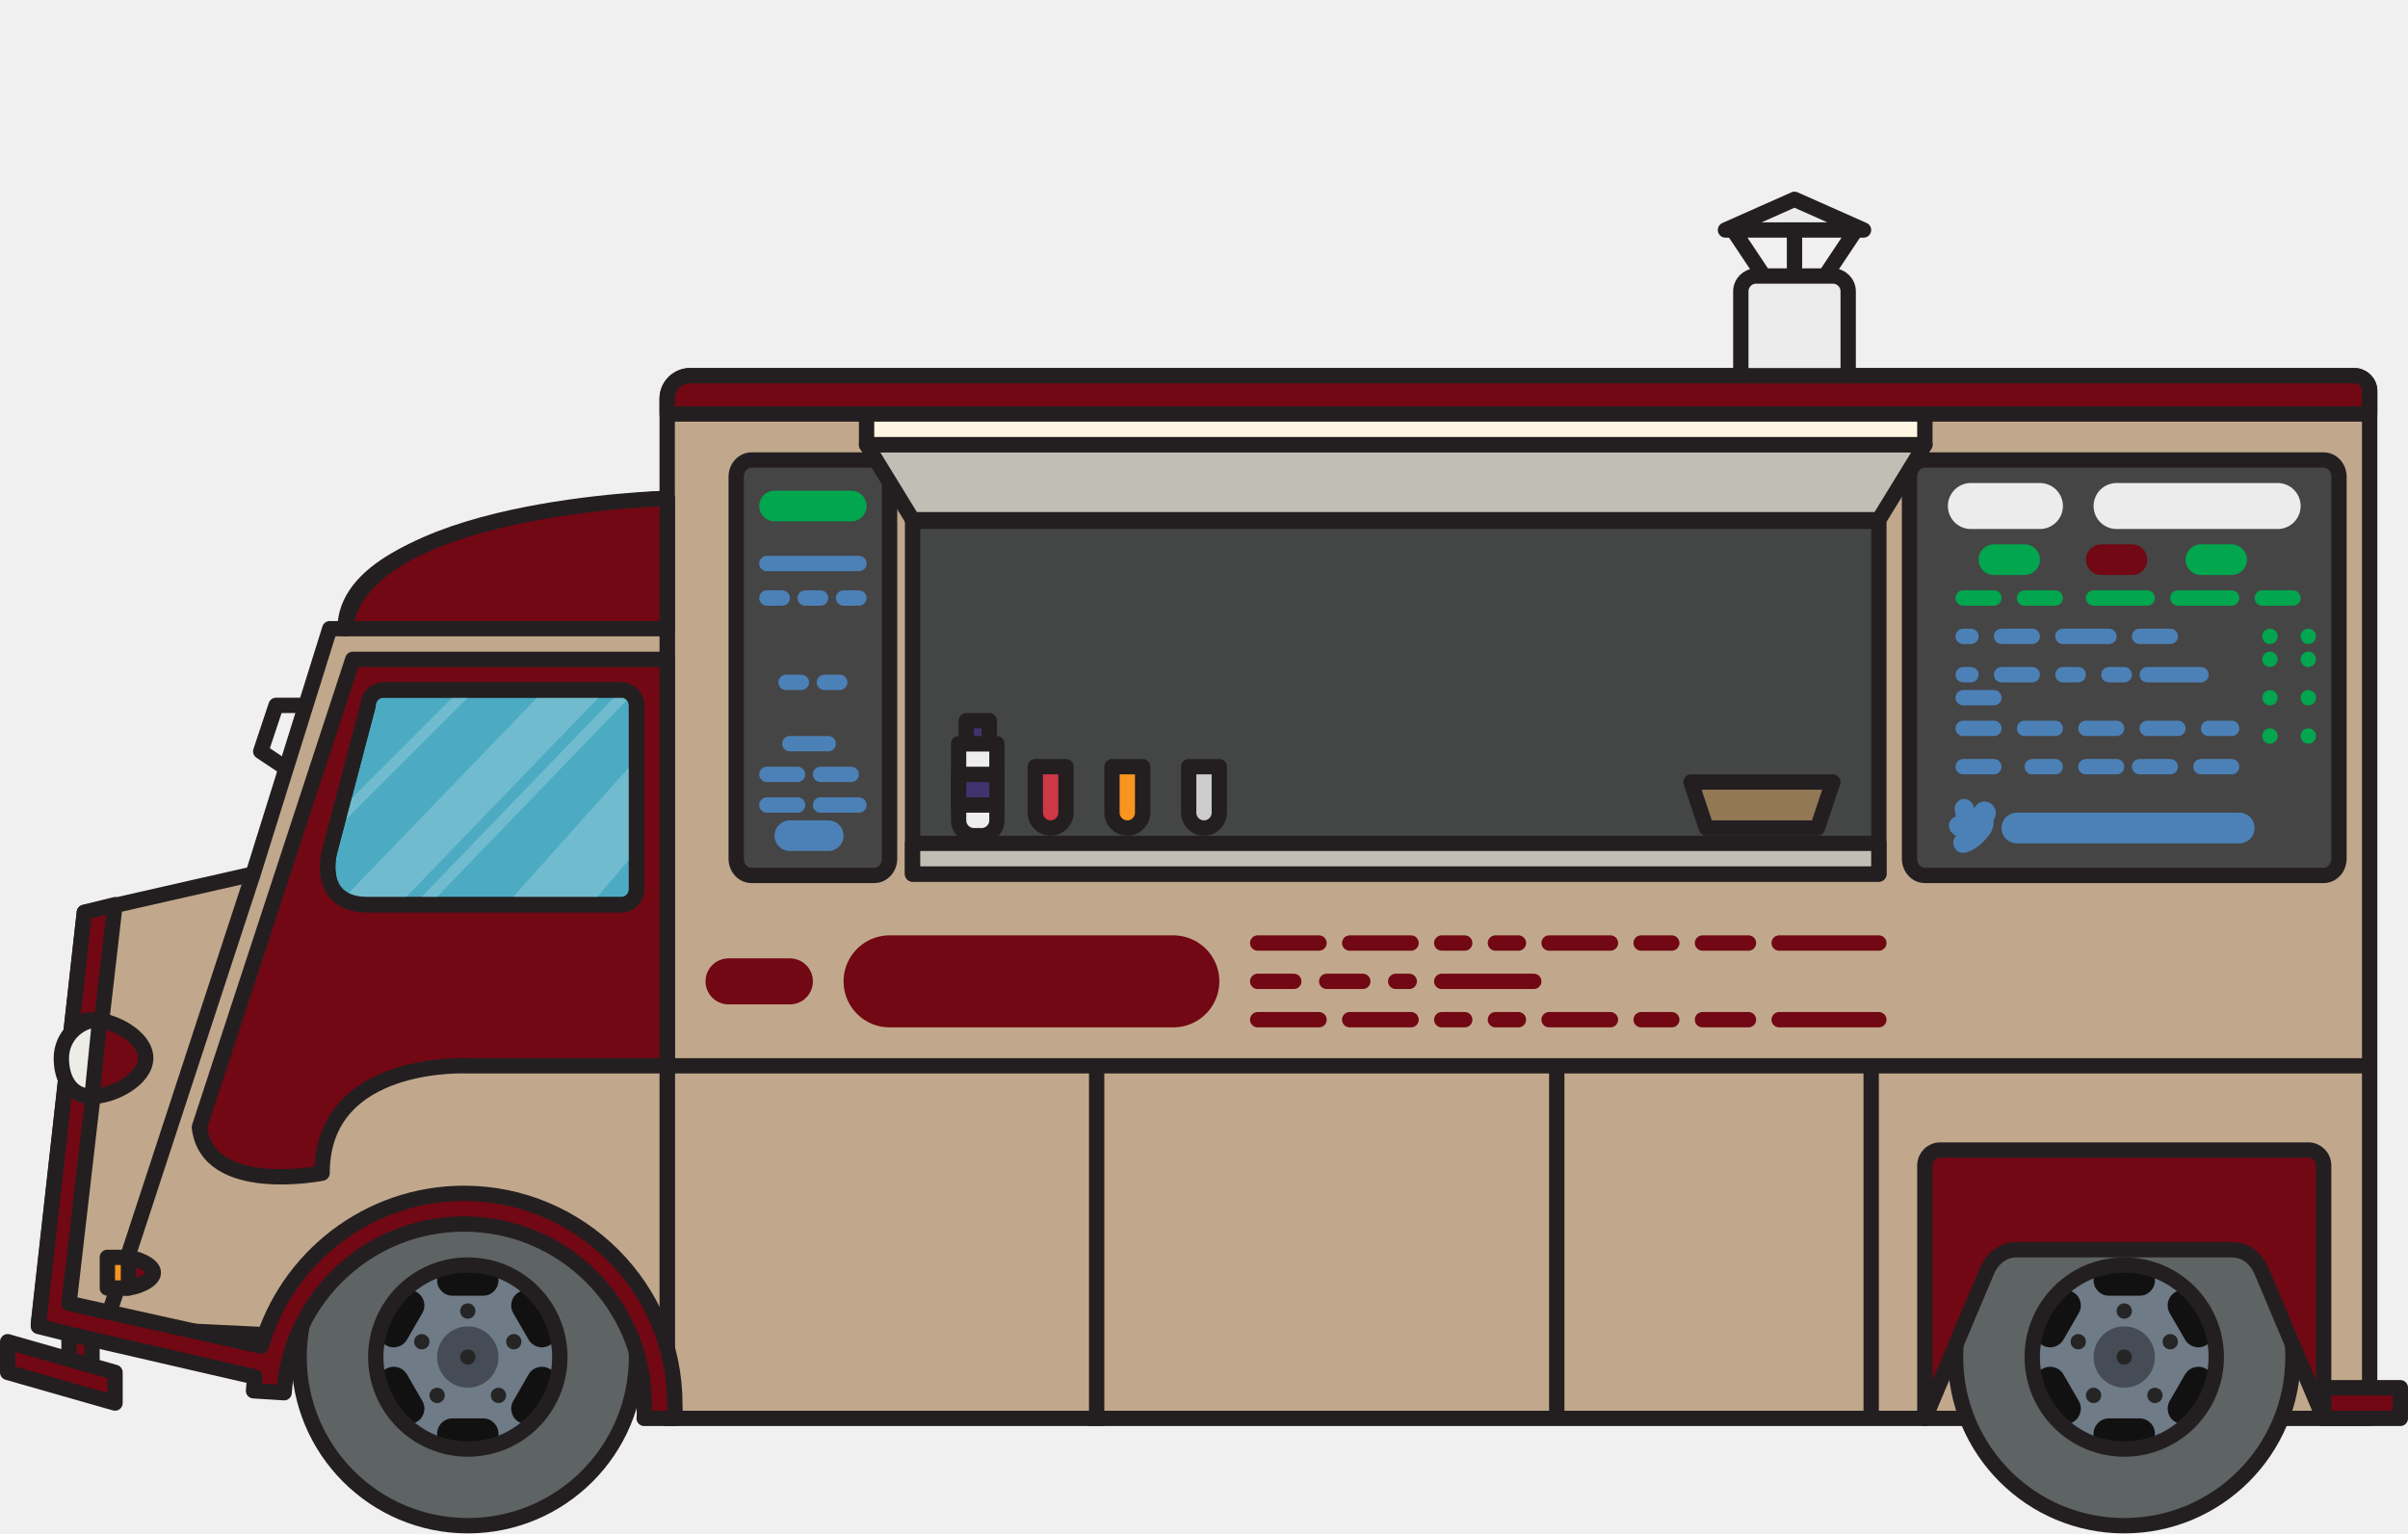
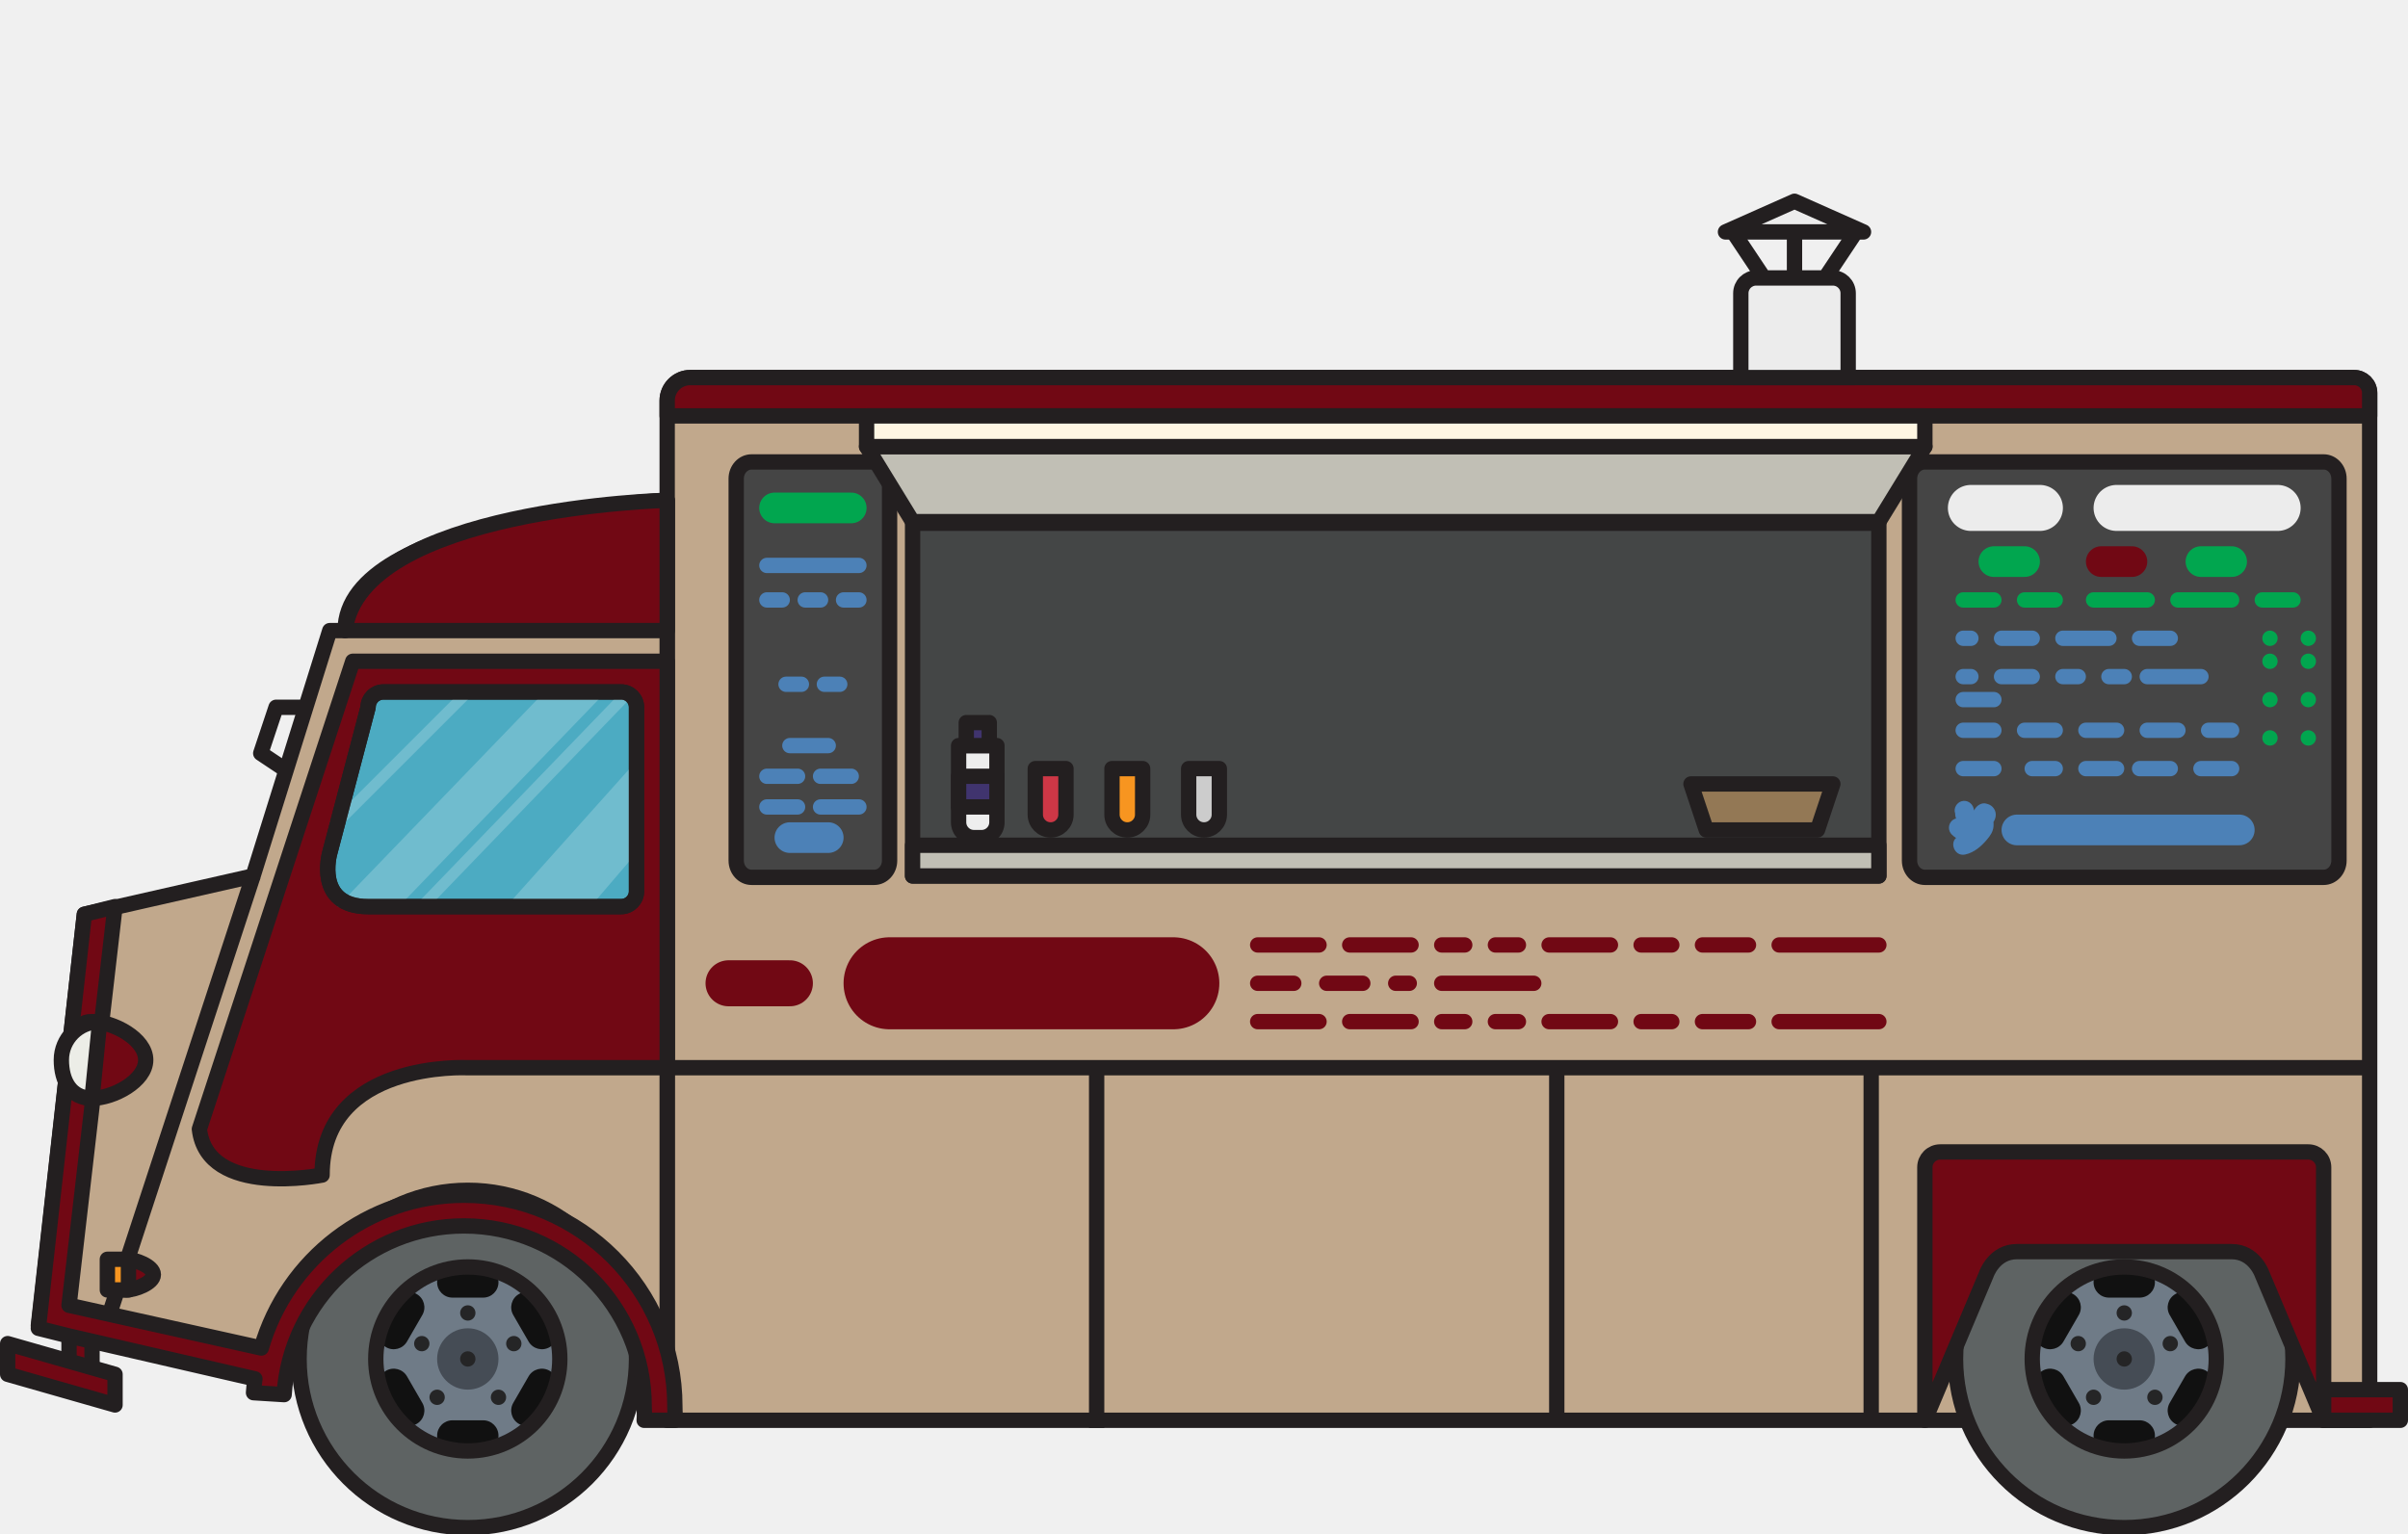
- <svg xmlns="http://www.w3.org/2000/svg" width="628" height="400" viewBox="60.5 0.5 628 400" enable-background="new 60.5 0.5 628 400">
-   <path fill="#C1A88C" stroke="#231F20" stroke-width="4" stroke-linecap="round" stroke-linejoin="round" stroke-miterlimit="10" d="M670.5 370.5h8v-268c0-2.21-1.79-4-4-4h-434c-3.314 0-6 2.687-6 6v266h436z" />
-   <circle fill="#5E6363" stroke="#231F20" stroke-width="4" stroke-miterlimit="10" cx="614.5" cy="354.5" r="44" />
-   <circle fill="#6F7B87" cx="614.5" cy="354.5" r="24" />
-   <circle fill="#454C55" cx="614.5" cy="354.5" r="8" />
-   <g fill="#111">
-     <path d="M635.818 357.572c-1.912-1.105-4.357-.45-5.464 1.463l-4 6.928c-1.102 1.914-.448 4.36 1.464 5.465 1.913 1.104 4.36.45 5.465-1.465l4-6.928c1.104-1.912.448-4.36-1.465-5.463zM601.177 337.572c-1.912-1.105-4.36-.45-5.463 1.463l-4 6.928c-1.104 1.914-.45 4.36 1.463 5.467 1.914 1.103 4.36.447 5.465-1.467l4-6.928c1.105-1.912.45-4.36-1.465-5.463z" />
+ <svg xmlns="http://www.w3.org/2000/svg" width="628" height="400" viewBox="0 0 628 400">
+   <path fill="#C1A88C" stroke="#231F20" stroke-width="4" stroke-linecap="round" stroke-linejoin="round" stroke-miterlimit="10" d="M610 370.5h8v-268c0-2.21-1.79-4-4-4H180c-3.314 0-6 2.687-6 6v266h436z" />
+   <g class="wheel">
+     <circle fill="#5E6363" stroke="#231F20" stroke-width="4" stroke-miterlimit="10" cx="554" cy="354.5" r="44" />
+     <circle fill="#6F7B87" cx="554" cy="354.5" r="24" />
+     <circle fill="#454C55" cx="554" cy="354.5" r="8" />
+     <path fill="#111" d="M575.32 357.572c-1.913-1.105-4.358-.45-5.465 1.463l-4 6.928c-1.104 1.914-.45 4.36 1.463 5.465 1.914 1.104 4.36.45 5.465-1.465l4-6.928c1.105-1.912.45-4.36-1.465-5.463h.002zm-34.642-20c-1.912-1.105-4.36-.45-5.463 1.463l-4 6.928c-1.104 1.914-.45 4.36 1.463 5.467 1.914 1.104 4.36.447 5.465-1.467l4-6.928c1.105-1.912.45-4.36-1.465-5.463zM567.32 337.572c-1.913 1.104-2.567 3.55-1.465 5.464l4 6.928c1.105 1.913 3.55 2.57 5.465 1.466 1.914-1.105 2.57-3.554 1.465-5.467l-4-6.928c-1.104-1.913-3.55-2.568-5.463-1.465l-.002.002zm-34.64 20c-1.914 1.104-2.57 3.55-1.465 5.464l4 6.928c1.104 1.913 3.55 2.57 5.465 1.466 1.912-1.105 2.568-3.554 1.463-5.467l-4-6.928c-1.104-1.913-3.55-2.568-5.463-1.465v.002zM546 334.5c0 2.21 1.79 4 4 4h8c2.21 0 4-1.79 4-4s-1.79-4-4-4h-8c-2.21 0-4 1.79-4 4zm0 40c0 2.21 1.79 4 4 4h8c2.21 0 4-1.79 4-4s-1.79-4-4-4h-8c-2.21 0-4 1.79-4 4z" />
+     <circle fill="none" stroke="#231F20" stroke-width="4" stroke-miterlimit="10" cx="554" cy="354.5" r="24" />
+     <path fill="#252526" d="M542.618 348.598c1.053.344 1.628 1.473 1.284 2.52-.342 1.053-1.47 1.627-2.52 1.285-1.05-.34-1.626-1.47-1.283-2.52.34-1.05 1.468-1.624 2.518-1.285zm1.764 14.727c.652-.896 1.903-1.093 2.795-.443.894.65 1.09 1.9.44 2.794-.645.895-1.9 1.092-2.792.442-.89-.647-1.09-1.9-.443-2.793zm16 2.353c-.647-.896-.45-2.148.44-2.795.896-.648 2.146-.45 2.796.443.65.892.45 2.146-.443 2.793-.893.648-2.144.446-2.793-.442zm6.235-13.274c-1.053.34-2.182-.235-2.52-1.284-.34-1.05.233-2.18 1.284-2.52 1.05-.346 2.184.232 2.52 1.283.343 1.05-.234 2.18-1.283 2.52zm-10.615-9.904c-.004 1.104-.898 2.002-2 2-1.104-.002-1.998-.896-2-2-.004-1.105.896-2.004 2-2 1.103 0 1.998.896 2 2zm0 12c-.004 1.104-.898 2.002-2 2-1.105-.002-2-.896-2-2-.004-1.105.895-2.004 2-2 1.102 0 1.996.896 2 2z" />
  </g>
-   <g fill="#111">
-     <path d="M627.82 337.572c-1.914 1.104-2.567 3.55-1.466 5.464l4 6.928c1.106 1.913 3.552 2.57 5.465 1.465 1.91-1.105 2.567-3.553 1.463-5.466l-4-6.928c-1.104-1.913-3.552-2.568-5.464-1.464zM593.18 357.572c-1.915 1.104-2.57 3.55-1.466 5.464l4 6.928c1.104 1.913 3.55 2.57 5.465 1.465 1.91-1.105 2.567-3.553 1.462-5.466l-4-6.928c-1.105-1.913-3.55-2.568-5.463-1.464z" />
+   <path fill="#710814" stroke="#231F20" stroke-width="4" stroke-linecap="round" stroke-linejoin="round" stroke-miterlimit="10" d="M618 108.5v-6c0-2.21-1.79-4-4-4H180c-3.314 0-6 2.687-6 6v4h444zm-600 240v8l6 2v-10h-6z" />
+   <path opacity=".6" fill="none" stroke="#B9529F" stroke-width="4" stroke-linecap="round" stroke-linejoin="round" stroke-miterlimit="10" enable-background="new" d="M298 170.57" />
+   <path fill="#C1A88C" stroke="#231F20" stroke-width="4" stroke-linecap="round" stroke-linejoin="round" stroke-miterlimit="10" d="M174 363.797V130.5s-84 4-84 34h-4l-20 64-44 10-12 107.297 164 20" />
+   <g class="wheel">
+     <circle fill="#5E6363" stroke="#231F20" stroke-width="4" stroke-miterlimit="10" cx="122" cy="354.5" r="44" />
+     <circle fill="#6F7B87" cx="122" cy="354.5" r="24" />
+     <circle fill="#454C55" cx="122" cy="354.5" r="8" />
+     <path fill="#111" d="M143.32 357.572c-1.913-1.105-4.358-.45-5.464 1.463l-4 6.928c-1.104 1.914-.45 4.36 1.463 5.465 1.912 1.104 4.36.45 5.463-1.465l4-6.928c1.105-1.912.45-4.36-1.465-5.463h.002zm-34.642-20c-1.912-1.105-4.36-.45-5.463 1.463l-4 6.928c-1.104 1.914-.45 4.36 1.463 5.467 1.914 1.104 4.36.447 5.465-1.467l4-6.928c1.105-1.912.45-4.36-1.465-5.463zM135.32 337.572c-1.913 1.104-2.567 3.55-1.464 5.464l4 6.928c1.105 1.913 3.55 2.57 5.465 1.466 1.914-1.105 2.57-3.554 1.465-5.467l-4-6.928c-1.104-1.913-3.55-2.568-5.463-1.465l-.002.002zm-34.64 20c-1.914 1.104-2.57 3.55-1.465 5.464l4 6.928c1.104 1.913 3.55 2.57 5.465 1.466 1.912-1.105 2.568-3.554 1.463-5.467l-4-6.928c-1.104-1.913-3.55-2.568-5.463-1.465v.002zM114 334.5c0 2.21 1.79 4 4 4h8c2.21 0 4-1.79 4-4s-1.79-4-4-4h-8c-2.21 0-4 1.79-4 4zm0 40c0 2.21 1.79 4 4 4h8c2.21 0 4-1.79 4-4s-1.79-4-4-4h-8c-2.21 0-4 1.79-4 4z" />
+     <circle fill="none" stroke="#231F20" stroke-width="4" stroke-miterlimit="10" cx="122" cy="354.5" r="24" />
+     <path fill="#252526" d="M110.618 348.598c1.053.344 1.628 1.473 1.285 2.52-.342 1.053-1.47 1.627-2.52 1.285-1.05-.34-1.626-1.47-1.284-2.52.34-1.05 1.47-1.624 2.518-1.285zm1.764 14.727c.652-.896 1.903-1.093 2.795-.443.893.65 1.09 1.9.44 2.794-.645.895-1.9 1.092-2.792.442-.892-.647-1.09-1.9-.443-2.793zm16 2.353c-.648-.896-.45-2.148.44-2.795.896-.648 2.146-.45 2.796.443.65.892.45 2.146-.443 2.793-.893.648-2.144.446-2.793-.442zm6.235-13.274c-1.053.34-2.182-.235-2.52-1.284-.34-1.05.234-2.18 1.285-2.52 1.05-.346 2.182.232 2.518 1.283.343 1.05-.234 2.18-1.283 2.52zm-10.615-9.904c-.004 1.104-.898 2.002-2 2-1.104-.002-1.998-.896-2-2-.004-1.105.896-2.004 2-2 1.104 0 1.998.896 2 2zm0 12c-.004 1.104-.898 2.002-2 2-1.105-.002-2-.896-2-2-.004-1.105.895-2.004 2-2 1.102 0 1.996.896 2 2z" />
  </g>
-   <g fill="#111">
-     <path d="M606.5 334.5c0 2.21 1.79 4 4 4h8c2.21 0 4-1.79 4-4s-1.79-4-4-4h-8c-2.21 0-4 1.79-4 4zM606.5 374.5c0 2.21 1.79 4 4 4h8c2.21 0 4-1.79 4-4s-1.79-4-4-4h-8c-2.21 0-4 1.79-4 4z" />
+   <path fill="#ECECEC" stroke="#231F20" stroke-width="4" stroke-miterlimit="10" d="M478 72.5c2.21 0 4 1.79 4 4l.002 22h-28v-22c-.002-2.21 1.79-4 3.998-4h20zm-18 0l-8-12m16 0v10m8 2l8-12" />
+   <path fill="#ECECEC" stroke="#231F20" stroke-width="4" stroke-linecap="round" stroke-linejoin="round" stroke-miterlimit="10" d="M450 60.5h36l-18-8-18 8z" />
+   <path fill="#710814" stroke="#231F20" stroke-width="4" stroke-linecap="round" stroke-linejoin="round" stroke-miterlimit="10" d="M526 326.5c-6 0-8 6-8 6l-16 38v-66c.002-2.21 1.79-4 4.002-4h95.996c2.21 0 4 1.79 4.002 4v66l-16.002-38s-2-6-8-6H526zM52 294.527L92 172.5h82l.002 106.027H122s-38-2-38 28c0 0-30 6-32-12zM176 366.797c0-30.326-24.673-55-55-55-24.922 0-46.237 16.764-52.855 39.848L18.002 340.5 30 236.5l-8 2-12 108 8 2 48.482 11.188c-.155 1.195-.285 2.397-.363 3.615l7.88.495.103.007c1.544-24.56 21.943-44.008 46.896-44.008 25.956 0 47 21.043 47 47 0 1.52.14 2.22 0 3.703h8c.157-1.652 0-1.803 0-3.703zM30 358.5l-28-8v8l28 8v-8zm60-194c4-32 84-34 84-34v34H90z" />
+   <path fill="#B09A85" stroke="#231F20" stroke-width="4" stroke-miterlimit="10" d="M174.002 278.527H618m-331.998-.027v94M406 278.5v92m82-92v92m-422-142l-38 116" />
+   <path fill="#710814" stroke="#231F20" stroke-width="4" stroke-linecap="round" stroke-linejoin="round" stroke-miterlimit="10" d="M38 276.5c0 5.52-8.477 10-14 10s0-4.48 0-10-5.523-10 0-10 14 4.48 14 10z" />
+   <path fill="#ECEDE7" stroke="#231F20" stroke-width="4" stroke-miterlimit="10" d="M24 286.5c-5.523 0-8-4.48-8-10s4.477-10 10-10l-2 20z" />
+   <path fill="#710814" stroke="#231F20" stroke-width="4" stroke-linecap="round" stroke-linejoin="round" stroke-miterlimit="10" d="M40 332.5c0 2.21-4.81 4-7.018 4-2.21 0 0-1.79 0-4s-2.21-4 0-4 7.018 1.79 7.018 4zm566 30h20v8h-20v-8z" />
+   <path fill="#4CABC2" stroke="#231F20" stroke-width="4" stroke-linecap="round" stroke-linejoin="round" stroke-miterlimit="10" d="M106 236.5h56c2.21 0 4-1.79 4-4v-48c0-2.21-1.79-4-4-4h-62c-2.21 0-4 1.79-4 4l-10 38s-4 14 10 14h10z" />
+   <path opacity=".2" fill="#fff" enable-background="new" d="M158 180.5l-54 56H88l54-56h16zm8 0l-54 56h-4l54-56h4zm-42 0l-34 34h-4l34-34h4zm42 42l-12 14h-22l34-38v24z" />
+   <path fill="none" stroke="#231F20" stroke-width="4" stroke-linecap="round" stroke-linejoin="round" stroke-miterlimit="10" d="M106 236.5h56c2.21 0 4-1.79 4-4v-48c0-2.21-1.79-4-4-4h-62c-2.21 0-4 1.79-4 4l-10 38s-4 14 10 14h10zm-28-52h-6l-4 12 6 4" />
+   <path fill="#F79520" stroke="#231F20" stroke-width="4" stroke-linecap="round" stroke-linejoin="round" stroke-miterlimit="10" d="M28 328.5h5.5v8H28v-8z" />
+   <path fill="#454545" stroke="#231F20" stroke-width="4" stroke-linecap="round" stroke-linejoin="round" stroke-miterlimit="10" d="M232 124.863c0-2.41-1.79-4.363-4-4.363h-32c-2.21 0-4 1.954-4 4.363V224.5c0 2.41 1.79 4.363 4 4.363h32c2.21 0 4-1.954 4-4.363v-99.637zm378 0c0-2.41-1.79-4.363-4-4.363H502c-2.21 0-4 1.954-4 4.363V224.5c0 2.41 1.79 4.363 4 4.363h104c2.21 0 4-1.954 4-4.363v-99.637z" />
+   <path fill="none" stroke="#01A64F" stroke-width="8" stroke-linecap="round" stroke-linejoin="round" stroke-miterlimit="10" d="M520 146.5h8m46 0h8" />
+   <path fill="none" stroke="#710814" stroke-width="8" stroke-linecap="round" stroke-linejoin="round" stroke-miterlimit="10" d="M548 146.5h8" />
+   <path fill="none" stroke="#710814" stroke-width="12" stroke-linecap="round" stroke-linejoin="round" stroke-miterlimit="10" d="M190 256.5h16" />
+   <path fill="none" stroke="#710814" stroke-width="4" stroke-linecap="round" stroke-linejoin="round" stroke-miterlimit="10" d="M328 246.5h16m8 0h16m8 0h6m8 0h6m-68 10h9.412m8.588 0h9.412m8.588 0h3.53m8.47 0h24m4-10h16m24 0h12m8 0h26m-62 0h8m-108 20h16m8 0h16m8 0h6m8 0h6m8 0h16m24 0h12m8 0h26m-62 0h8" />
+   <path fill="none" stroke="#710814" stroke-width="24" stroke-linecap="round" stroke-linejoin="round" stroke-miterlimit="10" d="M232 256.5h74" />
+   <path fill="none" stroke="#01A64F" stroke-width="4" stroke-linecap="round" stroke-linejoin="round" stroke-miterlimit="10" d="M512 156.5h8.002m7.996 0H536m9.998 0H560m7.998 0H582m7.998 0H598m-6.002 10H592m10 0h.002m-.002 6h.002m-10.004 0H592m10 10h.002m-10.004 0H592m10 10h.002m-10.004 0H592" />
+   <path fill="none" stroke="#4C81B7" stroke-width="4" stroke-linecap="round" stroke-linejoin="round" stroke-miterlimit="10" d="M512 166.5h2m-2 16h8m-8 8h8m-8 10h8m10 0h6m8 0h8" />
+   <path fill="none" stroke="#4C81B7" stroke-width="8" stroke-linecap="round" stroke-linejoin="round" stroke-miterlimit="10" d="M526 216.5h58" />
+   <path fill="none" stroke="#4C81B7" stroke-width="4" stroke-linecap="round" stroke-linejoin="round" stroke-miterlimit="10" d="M558 200.5h8m8 0h8m-54.002-10H536m7.998 0H552m7.998 0H568m7.998 0H582m-70-14h2m7.998-10H530m-8.002 10H530m7.998 0H542m7.998 0H554m6 0h14m-16.002-10H566m-28.002 0H550" />
+   <path fill="none" stroke="#ECECEC" stroke-width="12" stroke-linecap="round" stroke-linejoin="round" stroke-miterlimit="10" d="M514 132.5h18m20 0h42.002" />
+   <path fill="#4C81B7" d="M516.18 209.924c-2.232 1.31-2.347 4.994.437 5.76 2.94.81 5.17-3.058 3.02-5.207-.917-.918-2.412-1.13-3.538-.47-1.38.81-1.456 2.32-1.19 3.718.23 1.22-.105 1.604-.89 2.498-.77.88-1.686 1.612-2.823 1.866-3.146.702-1.812 5.52 1.33 4.82 2.363-.53 4.18-2.128 5.71-3.943.844-1.002 1.53-2.005 1.663-3.342.11-1.134-.14-2.167-.157-3.27l-.34 1.26c.04-.06.08-.124.12-.188l-1.495 1.148.296-.053-1.926-.252-.568-.52c-.113-.423-.23-.843-.342-1.264l.005.295.34-1.26.52-.432c.42-.114.84-.23 1.26-.343-.107.008-.218.016-.326.02l1.262.343.59.572c.114.42.23.84.343 1.262l-.77 1.295c2.776-1.63.26-5.95-2.528-4.318l-.005.004zm-.82 1.576c-.306.002-.608.008-.912 0-.286-.023-.246-.014.118.027-.564-.092.432.28-.056 0 .523.576.654.685.394.324-.33-.48-.076-.618-.004.374-.037-.496-.065-.996-.215-1.475-.405-1.3-1.73-2.117-3.075-1.747-1.28.354-2.15 1.775-1.746 3.076.206.657.007-.49.035.144.024.59.108 1.096.383 1.62.39.747.886 1.388 1.562 1.897 1 .75 2.316.768 3.513.76 1.36-.01 2.5-1.13 2.5-2.5 0-1.353-1.14-2.51-2.5-2.5h.002zm-.417 2.5c-.75.025-1.56.184-2.188.24-.58.052-.147.06.11.168-.234-.145-.233-.13.003.047-.112-.1-.22-.2-.326-.307-.975-.95-2.563-.973-3.535 0-.955.953-.975 2.584 0 3.535.707.69 1.533 1.3 2.532 1.465 1.188.194 2.316-.11 3.4-.148 1.36-.047 2.5-1.102 2.5-2.5 0-1.327-1.137-2.547-2.5-2.5h.003z" />
+   <path fill="none" stroke="#01A64F" stroke-width="8" stroke-linecap="round" stroke-linejoin="round" stroke-miterlimit="10" d="M202 132.5h20" />
+   <path fill="none" stroke="#4C81B7" stroke-width="4" stroke-linecap="round" stroke-linejoin="round" stroke-miterlimit="10" d="M200 147.5h24m-24 9h4m6 0h4m6 0h4M205 178.5h4m6 0h4" />
+   <g fill="none" stroke="#4C81B7" stroke-linecap="round" stroke-linejoin="round" stroke-miterlimit="10">
+     <path stroke-width="4" d="M206 194.5h10m-16 8h8m6 0h8m-22 8h8m6 0h10" />
+     <path stroke-width="8" d="M206 218.5h10" />
  </g>
-   <circle fill="none" stroke="#231F20" stroke-width="4" stroke-miterlimit="10" cx="614.5" cy="354.5" r="24" />
-   <g fill="#252526">
-     <path d="M603.115 348.598c1.053.344 1.63 1.473 1.285 2.52-.34 1.052-1.47 1.626-2.52 1.284-1.05-.34-1.626-1.47-1.283-2.52.343-1.05 1.47-1.623 2.518-1.284zM604.882 363.325c.652-.895 1.904-1.093 2.796-.443.893.65 1.09 1.9.44 2.794-.646.895-1.9 1.092-2.792.442-.893-.648-1.09-1.9-.444-2.793zM620.882 365.678c-.648-.896-.45-2.148.44-2.795.896-.648 2.146-.45 2.796.443.65.892.45 2.146-.444 2.793-.892.648-2.143.447-2.792-.442zM627.12 352.404c-1.054.34-2.183-.235-2.522-1.284-.34-1.05.234-2.178 1.285-2.52 1.05-.345 2.182.233 2.52 1.284.34 1.05-.236 2.178-1.284 2.52zM616.502 342.5c-.005 1.104-.9 2.002-2 2-1.104-.002-2-.896-2-2-.005-1.105.896-2.004 2-2 1.102 0 1.998.896 2 2zM616.5 354.5c-.003 1.104-.898 2.002-2 2-1.104-.002-1.998-.896-2-2-.003-1.105.896-2.004 2.002-2 1.1 0 1.995.896 1.998 2z" />
-   </g>
-   <path fill="#710814" stroke="#231F20" stroke-width="4" stroke-linecap="round" stroke-linejoin="round" stroke-miterlimit="10" d="M678.5 108.5v-6c0-2.21-1.79-4-4-4h-434c-3.314 0-6 2.687-6 6v4h444zM78.5 348.5v8l6 2v-10z" />
-   <path opacity=".6" fill="none" stroke="#B9529F" stroke-width="4" stroke-linecap="round" stroke-linejoin="round" stroke-miterlimit="10" d="M358.5 170.57" />
-   <path fill="#C1A88C" stroke="#231F20" stroke-width="4" stroke-linecap="round" stroke-linejoin="round" stroke-miterlimit="10" d="M234.5 353.797V130.5s-84 4-84 34h-4l-20 64-44 10-12 107.297 164 8" />
-   <path fill="#ECECEC" stroke="#231F20" stroke-width="4" stroke-miterlimit="10" d="M538.5 72.5c2.21 0 4 1.79 4 4l.002 22h-28v-22c-.002-2.21 1.79-4 3.998-4h20zM520.5 72.5l-8-12M528.5 60.5v10M536.5 72.5l8-12" />
-   <path fill="#ECECEC" stroke="#231F20" stroke-width="4" stroke-linecap="round" stroke-linejoin="round" stroke-miterlimit="10" d="M510.5 60.5h36l-18-8z" />
-   <path fill="#710814" stroke="#231F20" stroke-width="4" stroke-linecap="round" stroke-linejoin="round" stroke-miterlimit="10" d="M586.5 326.5c-6 0-8 6-8 6l-16 38v-66c.002-2.21 1.79-4 4.002-4h95.996c2.21 0 4 1.79 4.002 4v66l-16.002-38s-2-6-8-6H586.5zM112.5 294.527l40-122.027h82l.002 106.027H182.5s-38-2-38 28c0 0-30 6-32-12z" />
-   <path fill="#5E6363" stroke="#231F20" stroke-width="4" stroke-miterlimit="10" d="M226.5 354.5c0 24.3-19.7 44-44 44s-44-19.7-44-44 19.7-41 44-41 44 16.7 44 41z" />
-   <circle fill="#6F7B87" cx="182.5" cy="354.5" r="24" />
-   <circle fill="#454C55" cx="182.5" cy="354.5" r="8" />
-   <g fill="#111">
-     <path d="M203.82 357.572c-1.913-1.105-4.358-.45-5.464 1.463l-4 6.928c-1.104 1.914-.45 4.36 1.463 5.465 1.913 1.104 4.36.45 5.464-1.465l4-6.928c1.105-1.912.45-4.36-1.465-5.463zM169.178 337.572c-1.912-1.105-4.36-.45-5.463 1.463l-4 6.928c-1.104 1.914-.45 4.36 1.463 5.467 1.914 1.103 4.36.447 5.465-1.467l4-6.928c1.105-1.912.45-4.36-1.465-5.463z" />
-   </g>
-   <g fill="#111">
-     <path d="M195.82 337.572c-1.913 1.104-2.567 3.55-1.464 5.464l4 6.928c1.105 1.913 3.55 2.57 5.465 1.465 1.913-1.105 2.57-3.553 1.464-5.466l-4-6.928c-1.104-1.913-3.55-2.568-5.463-1.464zM161.18 357.572c-1.914 1.104-2.57 3.55-1.465 5.464l4 6.928c1.104 1.913 3.55 2.57 5.465 1.465 1.912-1.105 2.568-3.553 1.463-5.466l-4-6.928c-1.104-1.913-3.55-2.568-5.463-1.464z" />
-   </g>
-   <g fill="#111">
-     <path d="M174.5 334.5c0 2.21 1.79 4 4 4h8c2.21 0 4-1.79 4-4s-1.79-4-4-4h-8c-2.21 0-4 1.79-4 4zM174.5 374.5c0 2.21 1.79 4 4 4h8c2.21 0 4-1.79 4-4s-1.79-4-4-4h-8c-2.21 0-4 1.79-4 4z" />
-   </g>
-   <circle fill="none" stroke="#231F20" stroke-width="4" stroke-miterlimit="10" cx="182.5" cy="354.5" r="24" />
-   <g fill="#252526">
-     <path d="M171.118 348.598c1.053.344 1.628 1.473 1.285 2.52-.342 1.052-1.47 1.626-2.52 1.284-1.05-.34-1.626-1.47-1.284-2.52.34-1.05 1.47-1.623 2.518-1.284zM172.882 363.325c.652-.895 1.903-1.093 2.795-.443.893.65 1.09 1.9.44 2.794-.645.895-1.9 1.092-2.792.442-.892-.648-1.09-1.9-.443-2.793zM188.882 365.678c-.648-.896-.45-2.148.44-2.795.896-.648 2.146-.45 2.796.443.65.892.45 2.146-.443 2.793-.893.648-2.144.447-2.793-.442zM195.117 352.404c-1.053.34-2.182-.235-2.52-1.284-.34-1.05.234-2.178 1.285-2.52 1.05-.345 2.182.233 2.518 1.284.343 1.05-.234 2.178-1.283 2.52zM184.502 342.5c-.004 1.104-.898 2.002-2 2-1.104-.002-1.998-.896-2-2-.004-1.105.896-2.004 2-2 1.104 0 1.998.896 2 2zM184.502 354.5c-.004 1.104-.898 2.002-2 2-1.105-.002-2-.896-2-2-.004-1.105.895-2.004 2-2 1.102 0 1.996.896 2 2z" />
-   </g>
-   <path fill="#710814" stroke="#231F20" stroke-width="4" stroke-linecap="round" stroke-linejoin="round" stroke-miterlimit="10" d="M236.5 366.797c0-30.327-24.673-55-55-55-24.922 0-46.237 16.764-52.855 39.847L78.502 340.5l11.998-104-8 2-12 108 8 2 48.482 11.188c-.155 1.195-.285 2.397-.363 3.615l7.88.495.104.007c1.544-24.56 21.943-44.008 46.896-44.008 25.957 0 47 21.043 47 47 0 1.52.142 2.22 0 3.703h8c.158-1.653 0-1.803 0-3.703zM90.5 358.5l-28-8v8l28 8zM150.5 164.5c4-32 84-34 84-34v34h-84z" />
-   <path fill="#B09A85" stroke="#231F20" stroke-width="4" stroke-miterlimit="10" d="M234.502 278.527H678.5M346.502 278.5v94M466.5 278.5v92M548.5 278.5v92M126.5 228.5l-38 116" />
-   <path fill="#710814" stroke="#231F20" stroke-width="4" stroke-linecap="round" stroke-linejoin="round" stroke-miterlimit="10" d="M98.5 276.5c0 5.522-8.477 10-14 10s0-4.478 0-10-5.523-10 0-10 14 4.478 14 10z" />
-   <path fill="#ECEDE7" stroke="#231F20" stroke-width="4" stroke-miterlimit="10" d="M84.5 286.5c-5.523 0-8-4.478-8-10s4.477-10 10-10l-2 20z" />
-   <path fill="#710814" stroke="#231F20" stroke-width="4" stroke-linecap="round" stroke-linejoin="round" stroke-miterlimit="10" d="M100.5 332.5c0 2.21-4.81 4-7.018 4-2.21 0 0-1.79 0-4s-2.21-4 0-4 7.018 1.79 7.018 4zM666.5 362.5h20v8h-20z" />
-   <path fill="#4CABC2" stroke="#231F20" stroke-width="4" stroke-linecap="round" stroke-linejoin="round" stroke-miterlimit="10" d="M166.5 236.5h56c2.21 0 4-1.79 4-4v-48c0-2.21-1.79-4-4-4h-62c-2.21 0-4 1.79-4 4l-10 38s-4 14 10 14h10z" />
-   <path opacity=".2" fill="#fff" d="M218.5 180.5l-54 56h-16l54-56zM226.5 180.5l-54 56h-4l54-56zM184.5 180.5l-34 34h-4l34-34zM226.5 222.5l-12 14h-22l34-38z" />
-   <path fill="none" stroke="#231F20" stroke-width="4" stroke-linecap="round" stroke-linejoin="round" stroke-miterlimit="10" d="M166.5 236.5h56c2.21 0 4-1.79 4-4v-48c0-2.21-1.79-4-4-4h-62c-2.21 0-4 1.79-4 4l-10 38s-4 14 10 14h10zM138.5 184.5h-6l-4 12 6 4" />
-   <path fill="#F79520" stroke="#231F20" stroke-width="4" stroke-linecap="round" stroke-linejoin="round" stroke-miterlimit="10" d="M88.5 328.5H94v8h-5.5z" />
-   <path fill="#454545" stroke="#231F20" stroke-width="4" stroke-linecap="round" stroke-linejoin="round" stroke-miterlimit="10" d="M292.5 124.863c0-2.41-1.79-4.363-4-4.363h-32c-2.21 0-4 1.954-4 4.363V224.5c0 2.41 1.79 4.363 4 4.363h32c2.21 0 4-1.954 4-4.363v-99.637zM670.5 124.863c0-2.41-1.79-4.363-4-4.363h-104c-2.21 0-4 1.954-4 4.363V224.5c0 2.41 1.79 4.363 4 4.363h104c2.21 0 4-1.954 4-4.363v-99.637z" />
-   <path fill="none" stroke="#01A64F" stroke-width="8" stroke-linecap="round" stroke-linejoin="round" stroke-miterlimit="10" d="M580.5 146.5h8M634.5 146.5h8" />
-   <path fill="none" stroke="#710814" stroke-width="8" stroke-linecap="round" stroke-linejoin="round" stroke-miterlimit="10" d="M608.5 146.5h8" />
-   <path fill="none" stroke="#710814" stroke-width="12" stroke-linecap="round" stroke-linejoin="round" stroke-miterlimit="10" d="M250.5 256.5h16" />
-   <path fill="none" stroke="#710814" stroke-width="4" stroke-linecap="round" stroke-linejoin="round" stroke-miterlimit="10" d="M388.5 246.5h16M412.5 246.5h16M436.5 246.5h6M450.5 246.5h6M388.5 256.5h9.412M406.5 256.5h9.412M424.5 256.5h3.53M436.5 256.5h24M464.5 246.5h16M504.5 246.5h12M524.5 246.5h26M488.5 246.5h8M388.5 266.5h16M412.5 266.5h16M436.5 266.5h6M450.5 266.5h6M464.5 266.5h16M504.5 266.5h12M524.5 266.5h26M488.5 266.5h8" />
-   <path fill="none" stroke="#710814" stroke-width="24" stroke-linecap="round" stroke-linejoin="round" stroke-miterlimit="10" d="M292.5 256.5h74" />
-   <path fill="none" stroke="#01A64F" stroke-width="4" stroke-linecap="round" stroke-linejoin="round" stroke-miterlimit="10" d="M572.5 156.5h8.002M588.498 156.5h8.002M606.498 156.5H620.5M628.498 156.5H642.5M650.498 156.5h8.002M652.498 166.5h.002M662.5 166.5h.002M662.5 172.5h.002M652.498 172.5h.002M662.5 182.5h.002M652.498 182.5h.002M662.5 192.5h.002M652.498 192.5h.002" />
-   <path fill="none" stroke="#4C81B7" stroke-width="4" stroke-linecap="round" stroke-linejoin="round" stroke-miterlimit="10" d="M572.5 166.5h2M572.5 182.5h8M572.5 190.5h8M572.5 200.5h8M590.5 200.5h6M604.5 200.5h8" />
-   <path fill="none" stroke="#4C81B7" stroke-width="8" stroke-linecap="round" stroke-linejoin="round" stroke-miterlimit="10" d="M586.5 216.5h58" />
-   <path fill="none" stroke="#4C81B7" stroke-width="4" stroke-linecap="round" stroke-linejoin="round" stroke-miterlimit="10" d="M618.5 200.5h8M634.5 200.5h8M588.498 190.5h8.002M604.498 190.5h8.002M620.498 190.5h8.002M636.498 190.5h6.002M572.5 176.5h2M582.498 166.5h8.002M582.498 176.5h8.002M598.498 176.5h4.002M610.498 176.5h4.002M620.5 176.5h14M618.498 166.5h8.002M598.498 166.5H610.5" />
-   <path fill="none" stroke="#ECECEC" stroke-width="12" stroke-linecap="round" stroke-linejoin="round" stroke-miterlimit="10" d="M574.5 132.5h18M612.5 132.5h42.002" />
-   <path fill="#4C81B7" d="M576.68 209.924c-2.233 1.308-2.347 4.994.436 5.76 2.94.81 5.17-3.058 3.02-5.208-.917-.917-2.412-1.128-3.538-.468-1.38.808-1.455 2.32-1.19 3.717.23 1.22-.105 1.604-.89 2.498-.768.878-1.685 1.612-2.823 1.866-3.146.703-1.812 5.523 1.33 4.82 2.364-.528 4.18-2.127 5.71-3.942.844-1.002 1.53-2.005 1.663-3.342.112-1.134-.14-2.167-.157-3.27l-.34 1.26c.04-.06.08-.124.12-.187-.5.382-.997.765-1.495 1.148l.296-.053-1.926-.252-.568-.52c-.113-.422-.228-.842-.342-1.263l.005.295.34-1.262.52-.43c.42-.115.84-.23 1.26-.343-.108.008-.218.016-.327.022l1.262.342.59.572c.115.42.23.84.343 1.262l-.77 1.294c2.777-1.628.262-5.95-2.527-4.318zM575.86 211.5c-.305.002-.608.008-.912 0-.286-.023-.246-.014.118.028-.564-.092.432.28-.055 0 .523.575.654.684.393.324-.33-.483-.076-.62-.004.373-.037-.496-.065-.997-.214-1.475-.406-1.3-1.73-2.116-3.076-1.746-1.28.353-2.15 1.775-1.746 3.076.206.658.007-.488.035.145.026.59.11 1.095.384 1.62.39.747.886 1.388 1.563 1.896 1 .75 2.316.767 3.512.76 1.36-.01 2.5-1.13 2.5-2.5 0-1.355-1.138-2.51-2.5-2.5zM575.443 214c-.75.025-1.56.183-2.188.24-.58.052-.148.06.11.168-.234-.144-.233-.128.003.047-.112-.1-.22-.2-.326-.307-.975-.95-2.563-.972-3.535 0-.955.954-.975 2.584 0 3.535.707.69 1.533 1.302 2.532 1.465 1.19.195 2.317-.11 3.402-.148 1.36-.047 2.5-1.102 2.5-2.5 0-1.327-1.137-2.547-2.5-2.5z" />
-   <path fill="none" stroke="#01A64F" stroke-width="8" stroke-linecap="round" stroke-linejoin="round" stroke-miterlimit="10" d="M262.5 132.5h20" />
-   <path fill="none" stroke="#4C81B7" stroke-width="4" stroke-linecap="round" stroke-linejoin="round" stroke-miterlimit="10" d="M260.5 147.5h24M260.5 156.5h4M270.5 156.5h4M280.5 156.5h4" />
-   <g fill="none" stroke="#4C81B7" stroke-width="4" stroke-linecap="round" stroke-linejoin="round" stroke-miterlimit="10">
-     <path d="M265.5 178.5h4M275.5 178.5h4" />
-   </g>
-   <g fill="none" stroke="#4C81B7" stroke-linecap="round" stroke-linejoin="round" stroke-miterlimit="10">
-     <path stroke-width="4" d="M266.5 194.5h10M260.5 202.5h8M274.5 202.5h8M260.5 210.5h8M274.5 210.5h10" />
-     <path stroke-width="8" d="M266.5 218.5h10" />
-   </g>
-   <path fill="#C1BFB5" stroke="#231F20" stroke-width="4" stroke-linecap="round" stroke-linejoin="round" stroke-miterlimit="10" d="M550.5 136.075l12-19.575h-276l12 19.575z" />
-   <path fill="#FFF6E3" stroke="#231F20" stroke-width="4" stroke-linecap="round" stroke-linejoin="round" stroke-miterlimit="10" d="M286.5 108.5h276v8h-276z" />
-   <path fill="#444646" stroke="#231F20" stroke-width="4" stroke-linecap="round" stroke-linejoin="round" stroke-miterlimit="10" d="M298.5 136.5h252v92h-252z" />
-   <path fill="#C1BFB5" stroke="#231F20" stroke-width="4" stroke-linecap="round" stroke-linejoin="round" stroke-miterlimit="10" d="M298.5 220.5h252v8h-252z" />
-   <path fill="#CE3746" stroke="#231F20" stroke-width="4" stroke-linecap="round" stroke-linejoin="round" stroke-miterlimit="10" d="M338.5 200.5v12c0 2.21-1.79 4-4 4s-4-1.79-4-4v-12h8zM334.5 200.5" />
-   <path fill="#F79520" stroke="#231F20" stroke-width="4" stroke-linecap="round" stroke-linejoin="round" stroke-miterlimit="10" d="M358.5 200.5v12c0 2.21-1.79 4-4 4s-4-1.79-4-4v-12h8zM354.5 200.5" />
-   <path fill="#ccc" stroke="#231F20" stroke-width="4" stroke-linecap="round" stroke-linejoin="round" stroke-miterlimit="10" d="M378.5 200.5v12c0 2.21-1.79 4-4 4s-4-1.79-4-4v-12h8zM374.5 200.5" />
-   <path fill="#eee" stroke="#231F20" stroke-width="4" stroke-linecap="round" stroke-linejoin="round" stroke-miterlimit="10" d="M320.5 194.5v20c0 2.21-1.79 4-4 4h-2c-2.21 0-4-1.79-4-4v-20h10z" />
-   <path fill="#40346E" stroke="#231F20" stroke-width="4" stroke-linecap="round" stroke-linejoin="round" stroke-miterlimit="10" d="M310.5 202.5h10v8h-10zM312.5 188.5h6v6h-6z" />
-   <path fill="#937855" stroke="#231F20" stroke-width="4" stroke-linecap="round" stroke-linejoin="round" stroke-miterlimit="10" d="M505.5 216.5l-4-12h37l-4 12z" />
+   <path fill="#C1BFB5" stroke="#231F20" stroke-width="4" stroke-linecap="round" stroke-linejoin="round" stroke-miterlimit="10" d="M490 136.075l12-19.575H226l12 19.575h252z" />
+   <path fill="#FFF6E3" stroke="#231F20" stroke-width="4" stroke-linecap="round" stroke-linejoin="round" stroke-miterlimit="10" d="M226 108.5h276v8H226v-8z" />
+   <path fill="#444646" stroke="#231F20" stroke-width="4" stroke-linecap="round" stroke-linejoin="round" stroke-miterlimit="10" d="M238 136.5h252v92H238v-92z" />
+   <path fill="#C1BFB5" stroke="#231F20" stroke-width="4" stroke-linecap="round" stroke-linejoin="round" stroke-miterlimit="10" d="M238 220.5h252v8H238v-8z" />
+   <path fill="#CE3746" stroke="#231F20" stroke-width="4" stroke-linecap="round" stroke-linejoin="round" stroke-miterlimit="10" d="M278 200.5v12c0 2.21-1.79 4-4 4s-4-1.79-4-4v-12h8z" />
+   <path fill="#F79520" stroke="#231F20" stroke-width="4" stroke-linecap="round" stroke-linejoin="round" stroke-miterlimit="10" d="M298 200.5v12c0 2.21-1.79 4-4 4s-4-1.79-4-4v-12h8z" />
+   <path fill="#ccc" stroke="#231F20" stroke-width="4" stroke-linecap="round" stroke-linejoin="round" stroke-miterlimit="10" d="M318 200.5v12c0 2.21-1.79 4-4 4s-4-1.79-4-4v-12h8z" />
+   <path fill="#eee" stroke="#231F20" stroke-width="4" stroke-linecap="round" stroke-linejoin="round" stroke-miterlimit="10" d="M260 194.5v20c0 2.21-1.79 4-4 4h-2c-2.21 0-4-1.79-4-4v-20h10z" />
+   <path fill="#40346E" stroke="#231F20" stroke-width="4" stroke-linecap="round" stroke-linejoin="round" stroke-miterlimit="10" d="M250 202.5h10v8h-10v-8zm2-14h6v6h-6v-6z" />
+   <path fill="#937855" stroke="#231F20" stroke-width="4" stroke-linecap="round" stroke-linejoin="round" stroke-miterlimit="10" d="M445 216.5l-4-12h37l-4 12h-29z" />
</svg>
